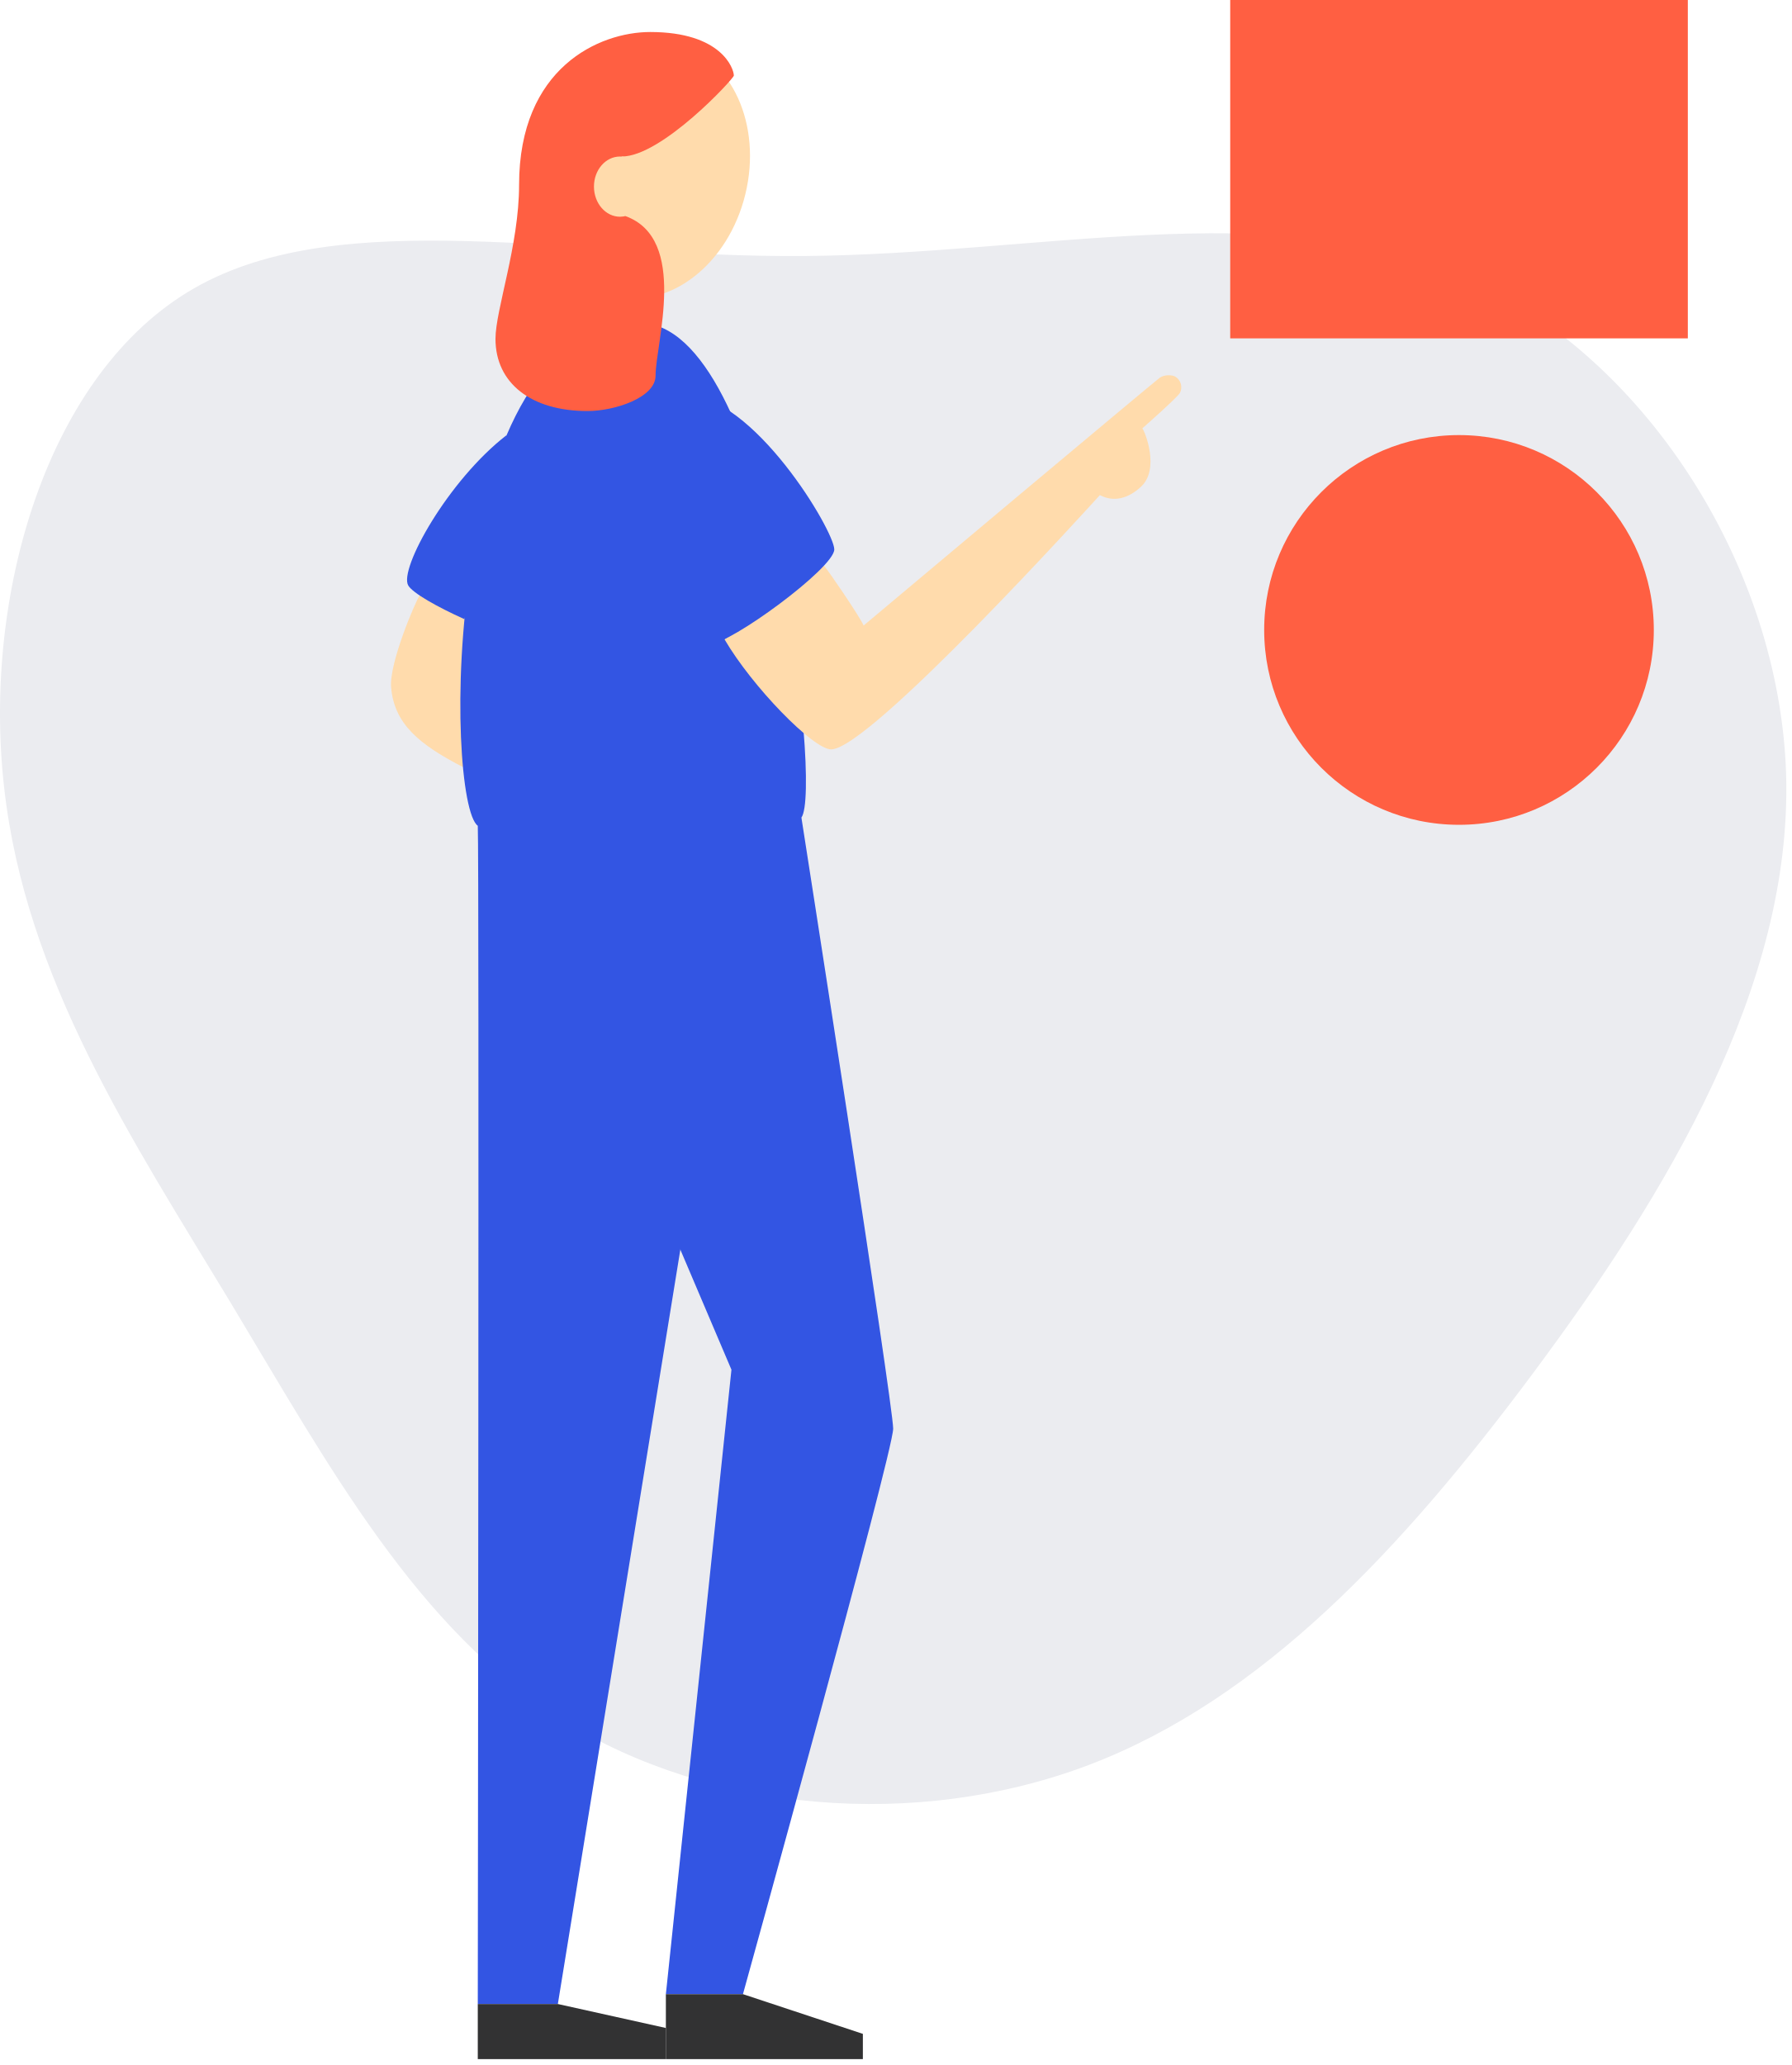
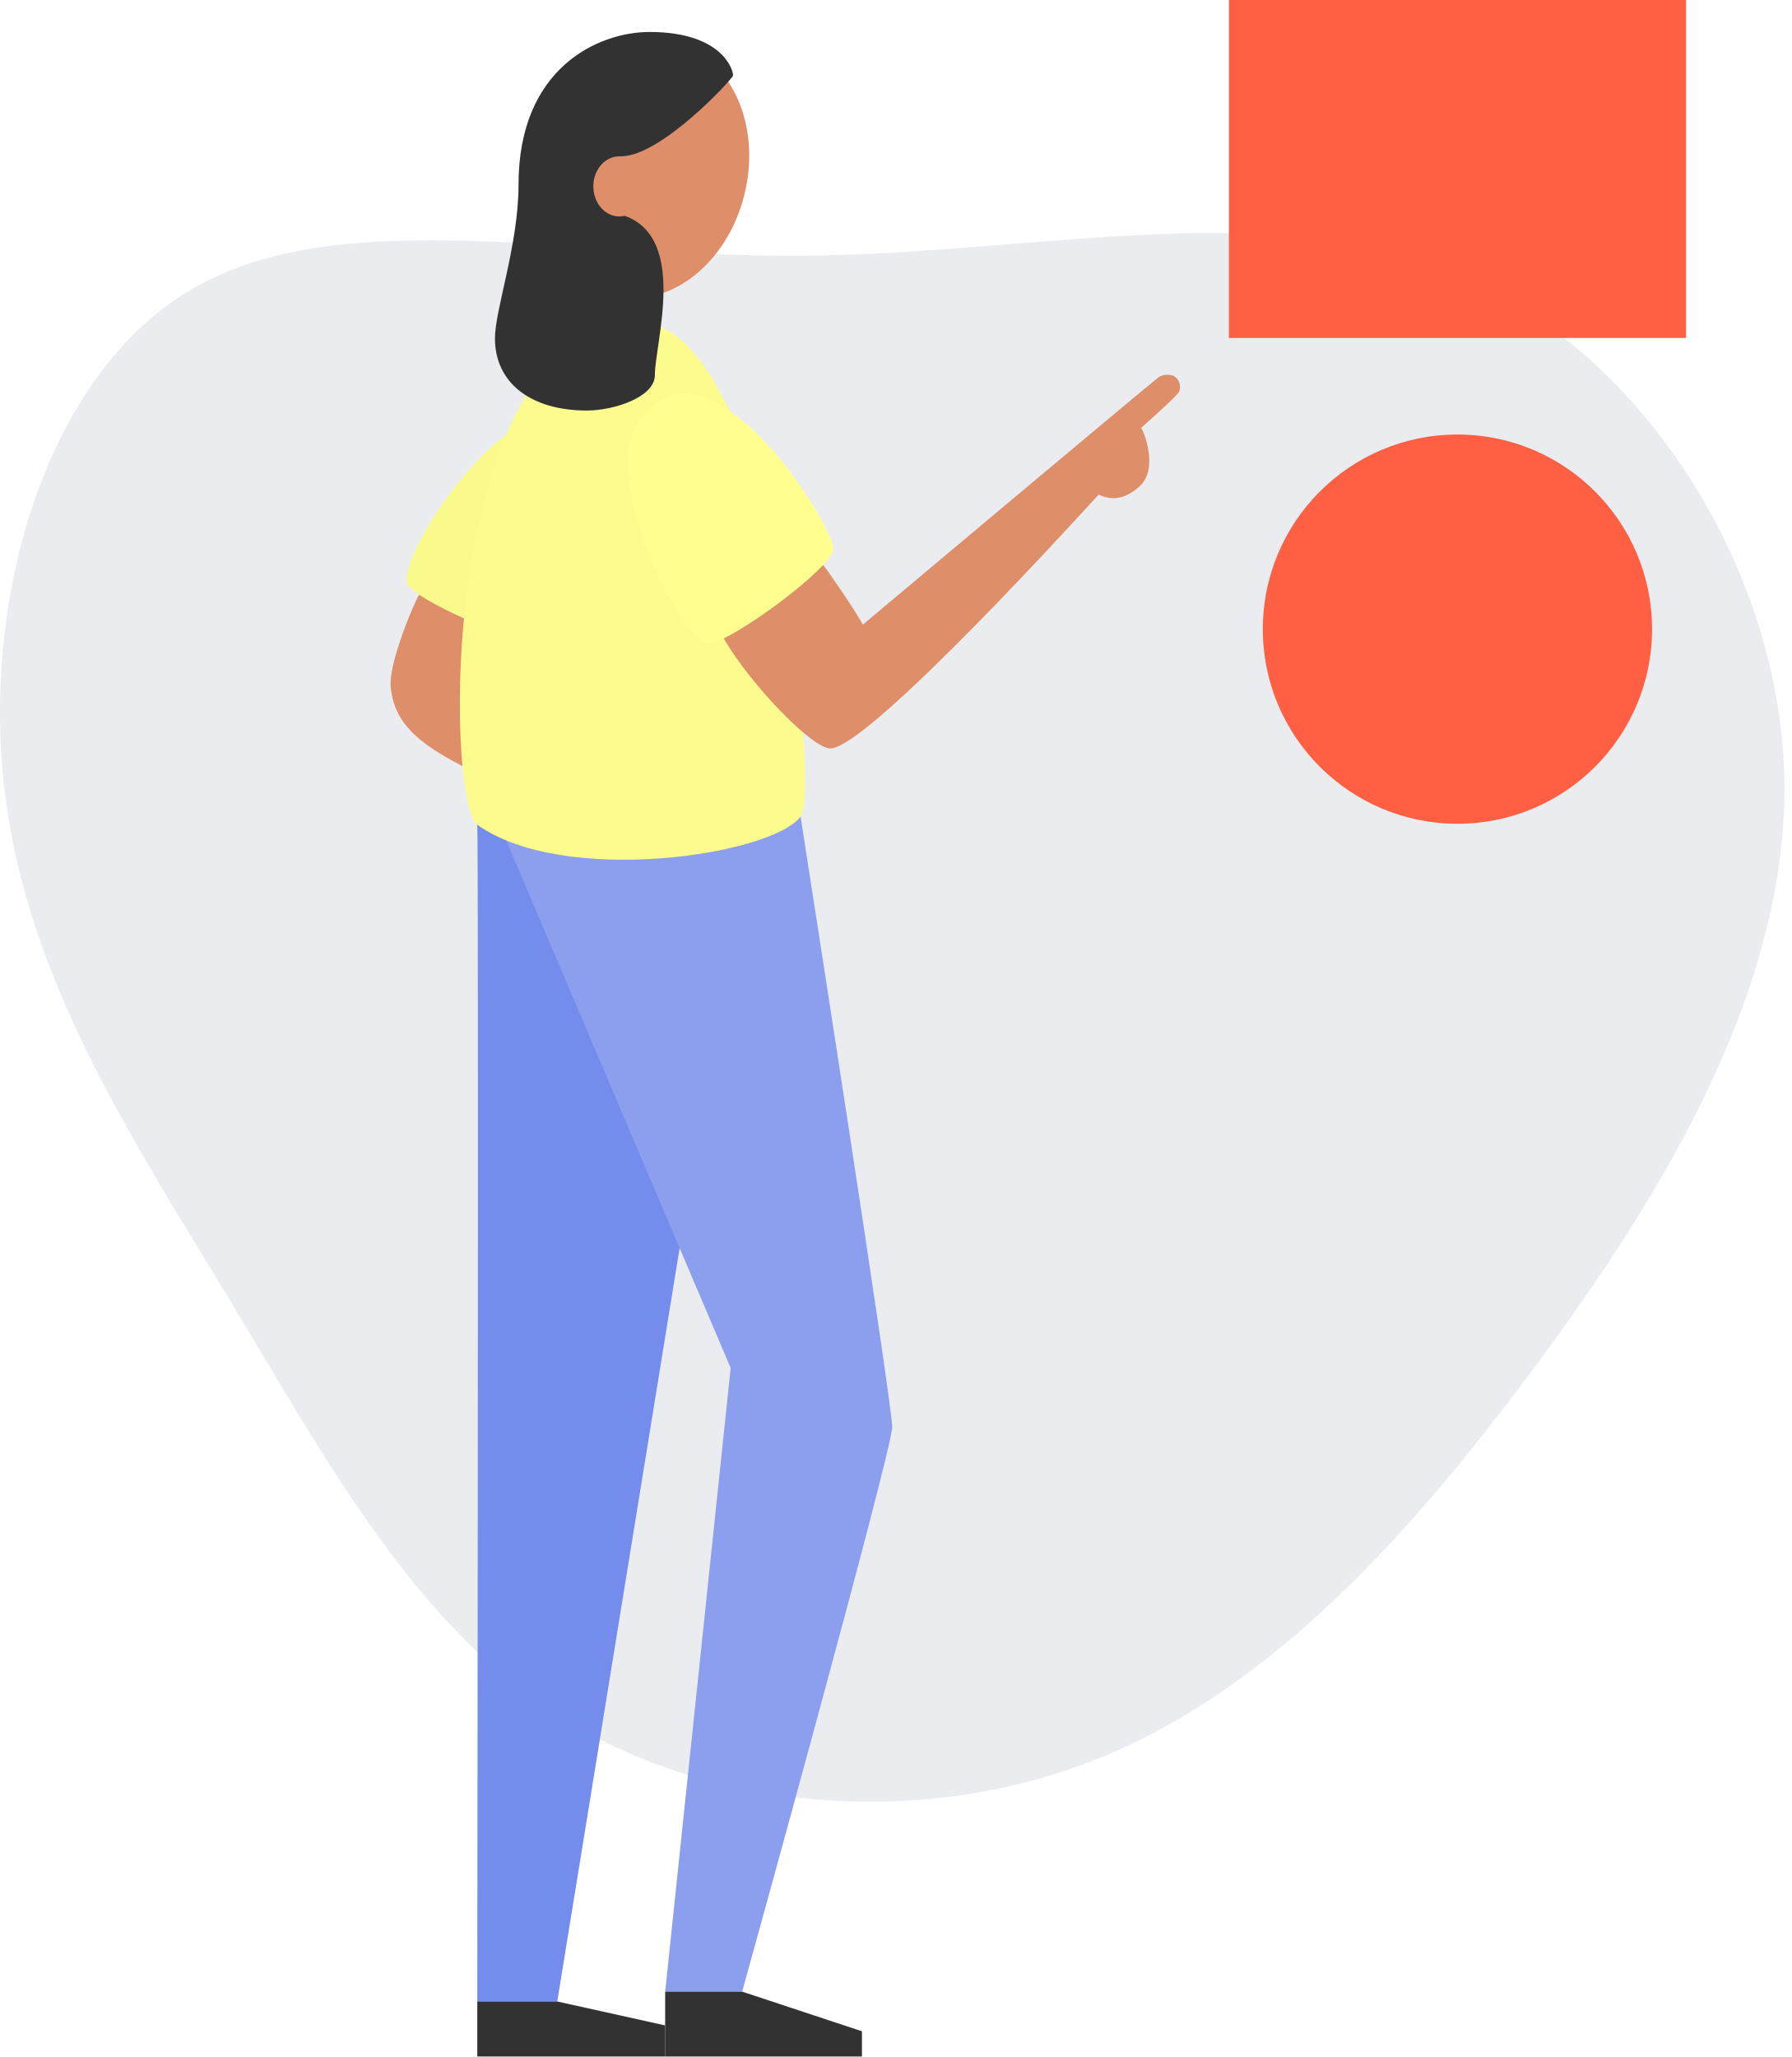
- <svg xmlns="http://www.w3.org/2000/svg" viewBox="0 0 236 272" version="1.1">
-   <g id="Site" stroke="none" stroke-width="1" fill="none" fill-rule="evenodd">
-     <g id="Main-Copy-9" transform="translate(-251, -1353)" fill-rule="nonzero">
-       <g id="Content" transform="translate(251, 933)">
-         <g id="Group-6" transform="translate(0, 420)">
-           <g id="AccessibiliteIllustration">
-             <path d="M191.991,36.017 C216.441,46.281 234.509,74.399 235.325,102.116 C236.092,129.881 219.604,157.187 202.097,180.717 C184.641,204.195 166.169,223.846 143.452,232.478 C120.689,241.104 93.639,238.707 74.244,226.659 C54.9,214.657 43.263,192.966 30.347,171.527 C17.434,150.144 3.349,128.961 0.542,103.696 C-2.317,78.482 6.157,49.085 25.604,37.956 C45.051,26.828 75.416,33.977 106.04,33.721 C136.665,33.465 167.493,25.811 191.991,36.017 Z" id="Path" fill="#EBECF0" />
-             <path d="M62.948,108.772 C63.146,112.763 62.948,263.967 62.948,263.967 L73.498,263.967 L89.635,164.601 C89.839,161.379 92.78,125.764 92.78,125.764 L74.207,106.686 L62.948,108.772 Z" id="Path" fill="#3355E3" />
-             <path d="M105.587,107.694 C105.587,107.694 117.675,185.031 117.675,188.179 C117.675,191.328 97.883,262.673 97.883,262.673 L87.729,262.673 L96.367,180.415 L66.751,110.83" id="Path" fill="#3355E3" />
-             <path d="M55.284,78.436 C54.733,79.237 51.265,87.327 51.527,90.512 C51.929,95.384 55.272,98.078 60.99,101.035 C62.634,101.035 64.388,82.045 64.388,82.045 L59.245,78.436 L55.284,78.436 Z" id="Path" fill="#FFDBAC" />
-             <path d="M66.751,57.309 C59.05,63.258 52.519,74.968 53.789,77.124 C54.398,78.132 57.571,79.928 61.194,81.56" id="Path" fill="#3355E3" />
-             <ellipse id="Oval" fill="#FFDBAC" transform="translate(85.11748, 22.40124) rotate(-76.27) translate(-85.11748, -22.40124) " cx="85.117" cy="22.401" rx="17.09" ry="13.464" />
-             <path d="M84.267,42.539 C101.394,42.539 108.391,103.952 105.581,107.697 C101.747,112.806 74.32,116.919 62.954,108.775 C58.581,105.654 57.918,42.539 84.267,42.539 Z" id="Path" fill="#3355E3" />
-             <polyline id="Path" fill="#323233" points="62.948 263.967 62.948 271.223 87.729 271.223 87.729 267.124 73.498 263.967" />
-             <polyline id="Path" fill="#323233" points="87.729 262.673 87.729 271.223 113.683 271.223 113.683 267.898 97.896 262.673" />
-             <path d="M108.558,74.509 C109.04,75.02 113.202,81.095 113.783,82.392 C114.943,81.402 152.196,50.169 152.808,49.746 C153.42,49.322 154.48,49.359 154.894,49.639 C155.589,50.094 155.833,50.996 155.463,51.74 C155.134,52.349 150.503,56.423 150.503,56.423 C150.881,56.895 152.814,61.797 150.339,64.099 C148.655,65.667 146.746,66.187 144.91,65.216 C143.692,66.534 114.578,98.709 109.499,98.709 C107.149,98.709 99.086,90.436 95.451,84.203" id="Path" fill="#FFDBAC" />
-             <path d="M82.818,60.801 C82.818,70.849 90.734,84.855 93.475,84.855 C96.215,84.855 109.916,74.807 109.916,72.371 C109.916,69.935 99.26,51.971 90.125,51.971 C86.472,51.971 82.818,55.929 82.818,60.801 Z" id="Path" fill="#3355E3" />
-             <path d="M81.904,20.613 C87.154,20.653 96.684,10.355 96.684,9.956 C96.684,9.043 95.064,4.217 85.665,4.217 C78.951,4.217 68.389,8.918 68.389,24.358 C68.389,32.308 65.28,40.8 65.28,44.636 C65.28,50.467 69.978,54.142 77.398,54.142 C80.982,54.142 86.371,52.376 86.371,49.478 C86.371,45.239 90.719,31.468 82.413,28.469" id="Path" fill="#FF5F42" />
-             <path d="M83.36,28.048 C82.862,28.372 82.282,28.545 81.688,28.548 C79.791,28.548 78.254,26.77 78.254,24.574 C78.254,22.379 79.791,20.616 81.688,20.616 C82.043,20.616 82.396,20.678 82.73,20.799" id="Path" fill="#FFDBAC" />
-             <rect id="Rectangle" fill="#FF5F42" x="162.08" y="0" width="60.29" height="44.569" />
-             <circle id="Oval" fill="#FF5F42" cx="192.223" cy="82.976" r="25.667" />
-           </g>
-         </g>
-       </g>
-     </g>
-   </g>
+ <svg xmlns="http://www.w3.org/2000/svg" viewBox="0 0 209 240" version="1.1">
+   <path d="M169.848,31.863 C191.477,40.943 207.461,65.818 208.183,90.338 C208.862,114.901 194.276,139.057 178.788,159.873 C163.345,180.644 147.003,198.028 126.906,205.665 C106.769,213.296 82.839,211.176 65.681,200.517 C48.568,189.899 38.273,170.71 26.847,151.744 C15.424,132.827 2.963,114.088 0.479,91.736 C-2.05,69.43 5.446,43.424 22.651,33.578 C39.855,23.733 66.718,30.058 93.81,29.832 C120.902,29.605 148.175,22.834 169.848,31.863 Z" id="Path" fill="#EBECF0" />
+   <path d="M55.688,96.226 C55.863,99.758 55.688,233.522 55.688,233.522 L65.021,233.522 L79.297,145.616 C79.477,142.766 82.079,111.259 82.079,111.259 L65.648,94.381 L55.688,96.226 Z" id="Path" fill="#748CEC" />
+   <path d="M93.409,95.273 C93.409,95.273 104.102,163.69 104.102,166.475 C104.102,169.261 86.594,232.377 86.594,232.377 L77.611,232.377 L85.253,159.607 L59.052,98.047" id="Path" fill="#8C9FEE" />
+   <path d="M48.908,69.39 C48.42,70.098 45.352,77.255 45.584,80.073 C45.939,84.382 48.897,86.766 53.956,89.382 C55.41,89.382 56.962,72.582 56.962,72.582 L52.412,69.39 L48.908,69.39 Z" id="Path" fill="#DE8E68" />
+   <path d="M59.052,50.699 C52.24,55.962 46.462,66.322 47.585,68.229 C48.124,69.121 50.931,70.71 54.136,72.154" id="Path" fill="#FAFA8C" />
+   <ellipse id="Oval" fill="#DE8E68" transform="translate(75.30034, 19.81756) rotate(-76.27) translate(-75.30034, -19.81756) " cx="75.3" cy="19.818" rx="15.119" ry="11.911" />
+   <path d="M74.548,37.632 C89.7,37.632 95.89,91.962 93.403,95.275 C90.012,99.795 65.748,103.434 55.693,96.229 C51.825,93.468 51.238,37.632 74.548,37.632 Z" id="Path" fill="#FCFC8E" />
+   <polyline id="Path" fill="#323233" points="55.688 233.522 55.688 239.941 77.611 239.941 77.611 236.315 65.021 233.522" />
+   <polyline id="Path" fill="#323233" points="77.611 232.377 77.611 239.941 100.571 239.941 100.571 236.999 86.605 232.377" />
+   <path d="M96.038,65.915 C96.463,66.368 100.145,71.741 100.66,72.889 C101.686,72.013 134.642,44.382 135.184,44.008 C135.725,43.634 136.663,43.666 137.029,43.914 C137.644,44.316 137.86,45.115 137.533,45.772 C137.242,46.311 133.145,49.915 133.145,49.915 C133.479,50.333 135.189,54.669 132.999,56.706 C131.51,58.093 129.821,58.554 128.197,57.694 C127.119,58.861 101.363,87.324 96.87,87.324 C94.791,87.324 87.658,80.005 84.442,74.492" id="Path" fill="#DE8E68" />
+   <path d="M73.266,53.789 C73.266,62.677 80.269,75.068 82.694,75.068 C85.118,75.068 97.239,66.179 97.239,64.024 C97.239,61.869 87.811,45.977 79.731,45.977 C76.498,45.977 73.266,49.479 73.266,53.789 Z" id="Path" fill="#FFFF8F" />
+   <path d="M72.458,18.236 C77.102,18.271 85.533,9.161 85.533,8.808 C85.533,8 84.1,3.731 75.785,3.731 C69.845,3.731 60.501,7.89 60.501,21.549 C60.501,28.582 57.751,36.094 57.751,39.488 C57.751,44.646 61.907,47.898 68.471,47.898 C71.642,47.898 76.409,46.335 76.409,43.771 C76.409,40.022 80.256,27.838 72.908,25.185" id="Path" fill="#323233" />
+   <path d="M73.745,24.813 C73.305,25.1 72.792,25.253 72.267,25.255 C70.589,25.255 69.228,23.682 69.228,21.74 C69.228,19.798 70.589,18.238 72.267,18.238 C72.581,18.238 72.893,18.293 73.188,18.4" id="Path" fill="#DE8E68" />
+   <path d="M170.053,50.699 C182.593,50.699 192.76,60.865 192.76,73.406 C192.76,85.947 182.593,96.113 170.053,96.113 C157.512,96.113 147.345,85.947 147.345,73.406 C147.345,60.865 157.512,50.699 170.053,50.699 Z M196.722,3.12638804e-13 L196.722,39.429 L143.386,39.429 L143.386,3.12638804e-13 L196.722,3.12638804e-13 Z" id="Combined-Shape" fill="#FF5F42" />
</svg>
